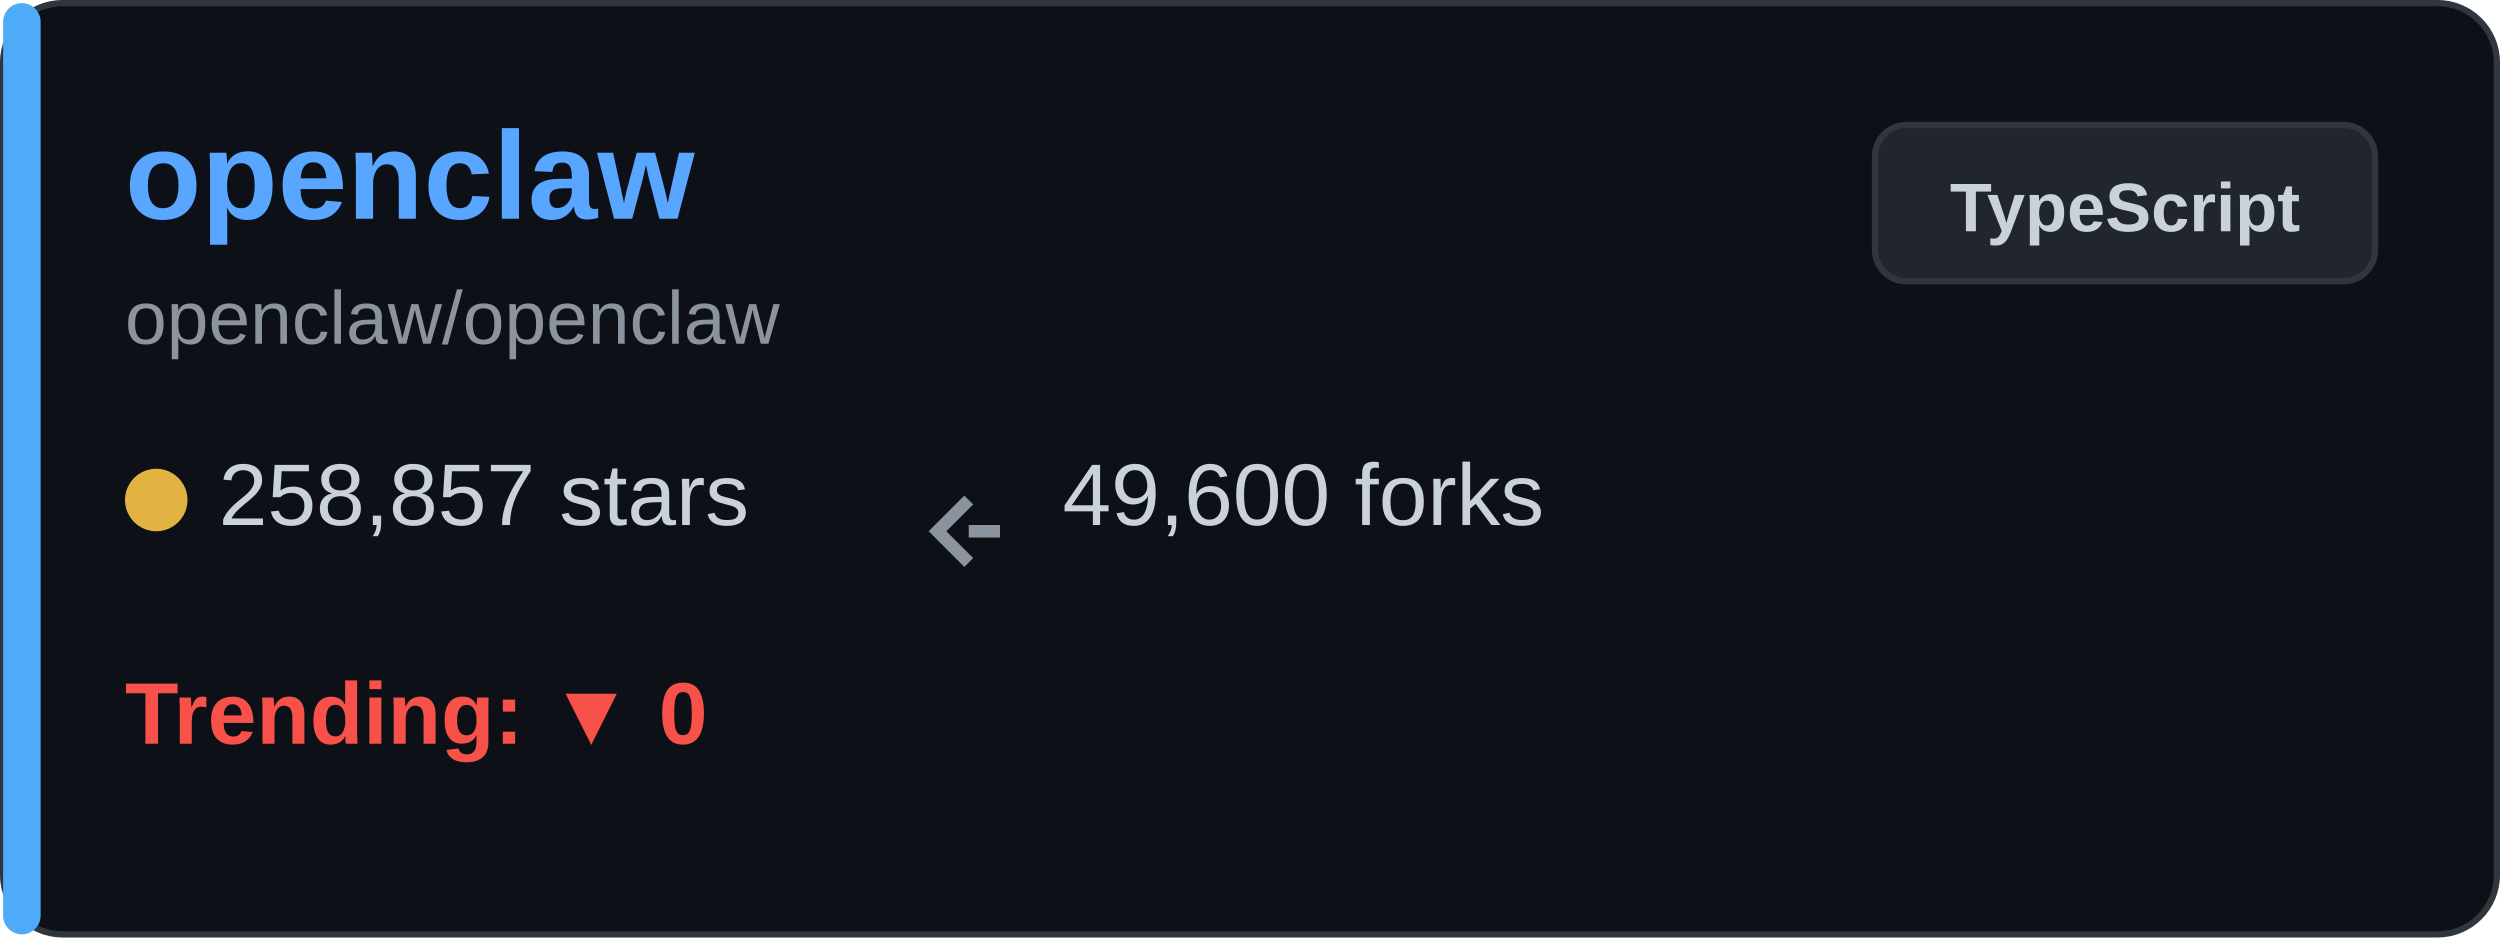
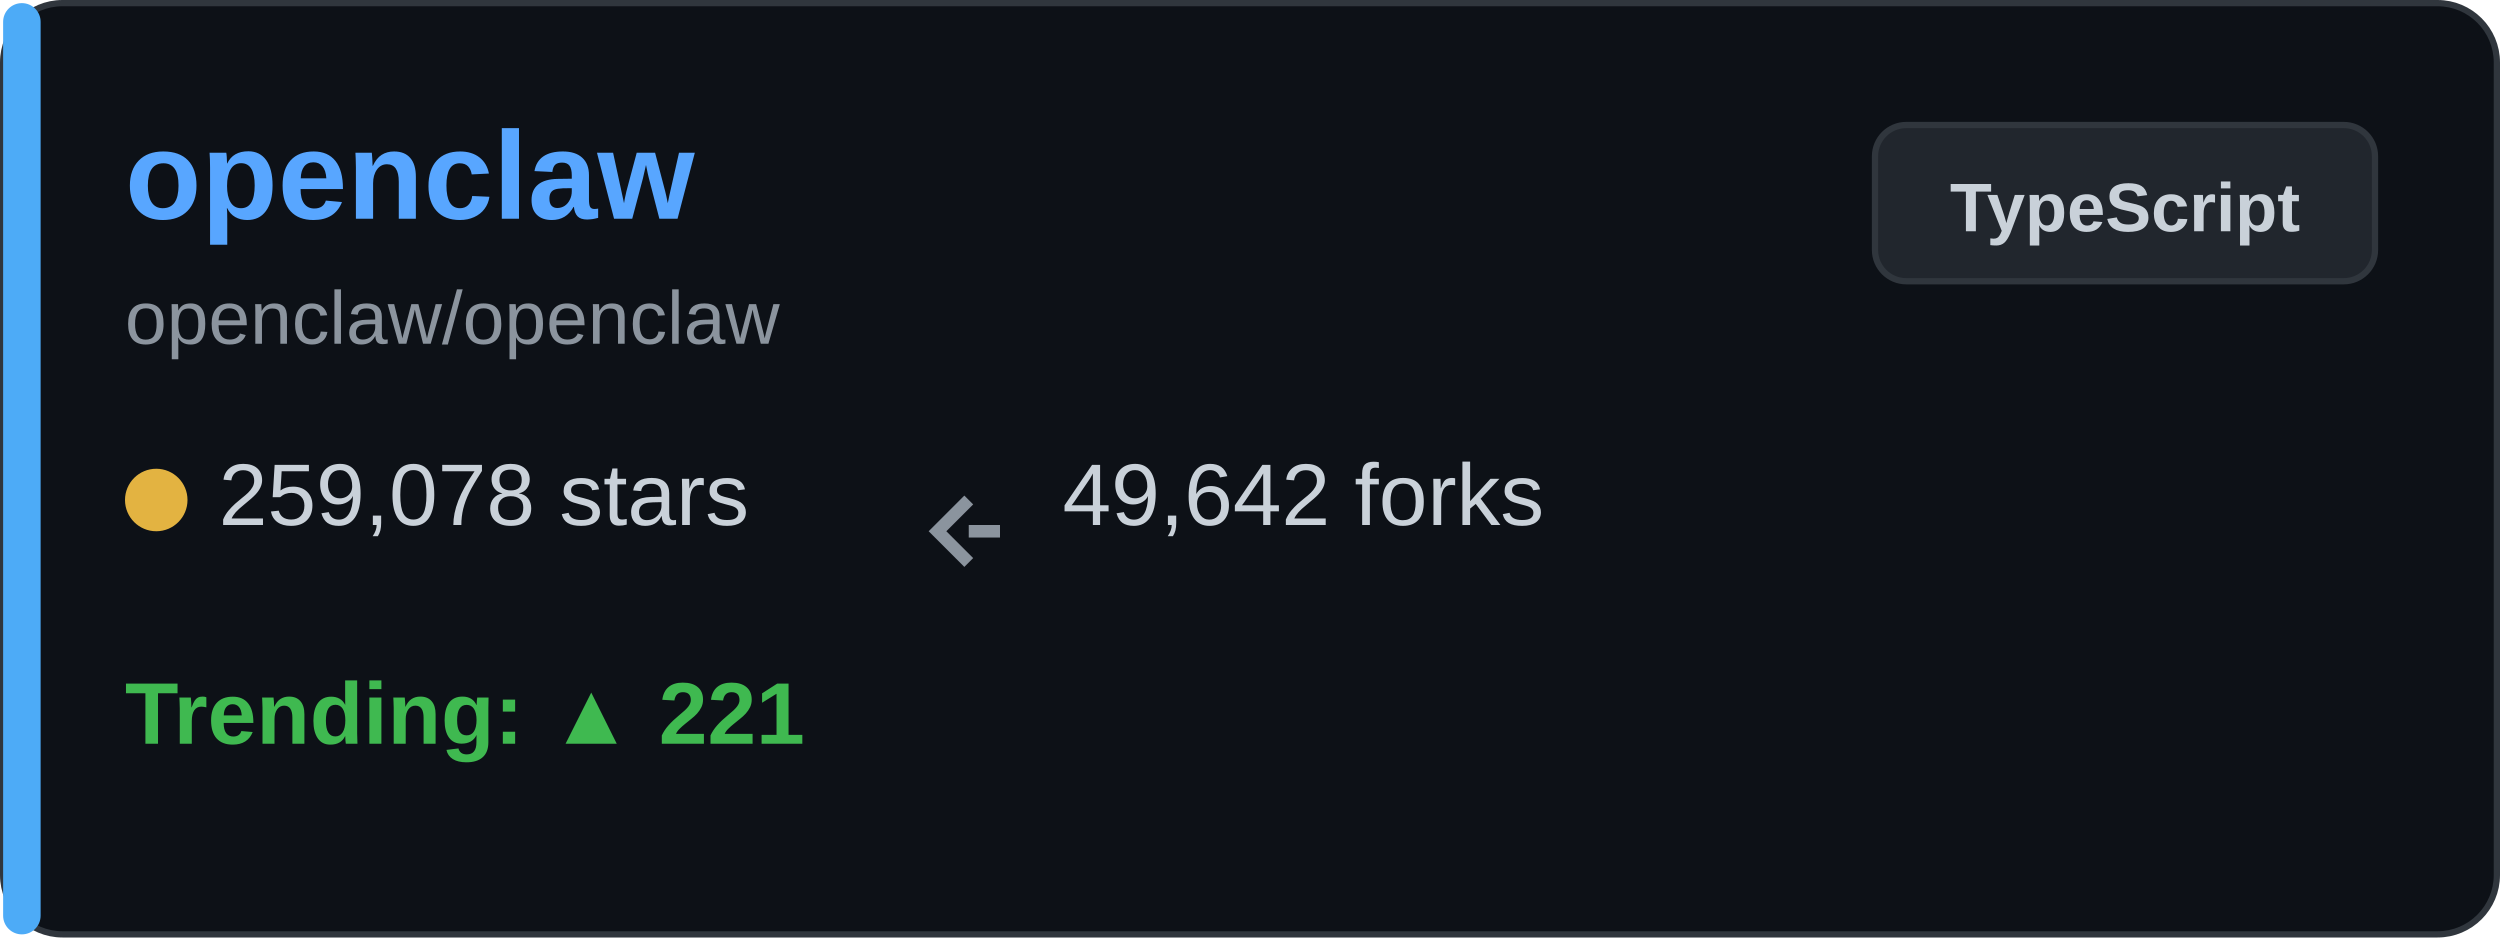
<svg xmlns="http://www.w3.org/2000/svg" width="400" height="150" viewBox="0 0 400 150" fill="none">
  <rect x="0.5" y="0.5" width="399" height="149" rx="9.5" fill="#0d1117" stroke="#30363d" />
  <rect x="0.5" y="0.5" width="6" height="149" rx="3" fill="#4dabf7" />
  <text x="20" y="35" font-family="Arial, sans-serif" font-size="20" font-weight="bold" fill="#58a6ff">openclaw</text>
  <text x="20" y="55" font-family="Arial, sans-serif" font-size="12" fill="#8b949e">openclaw/openclaw</text>
  <g transform="translate(20, 80)">
    <circle cx="5" cy="0" r="5" fill="#e3b341" />
-     <text x="15" y="4" font-family="Arial, sans-serif" font-size="14" fill="#c9d1d9">258,857 stars</text>
+     <text x="15" y="4" font-family="Arial, sans-serif" font-size="14" fill="#c9d1d9">259,078 stars</text>
  </g>
  <g transform="translate(150, 80)">
    <path d="M5 0 L0 5 L5 10 M5 5 L10 5" stroke="#8b949e" stroke-width="2" fill="none" />
-     <text x="20" y="4" font-family="Arial, sans-serif" font-size="14" fill="#c9d1d9">49,600 forks</text>
+     <text x="20" y="4" font-family="Arial, sans-serif" font-size="14" fill="#c9d1d9">49,642 forks</text>
  </g>
  <g transform="translate(20, 115)">
-     <text x="0" y="4" font-family="Arial, sans-serif" font-size="14" font-weight="bold" fill="#f85149">Trending: ▼ 0</text>
+     <text x="0" y="4" font-family="Arial, sans-serif" font-size="14" font-weight="bold" fill="#3fb950">Trending: ▲ 221</text>
  </g>
  <rect x="300" y="20" width="80" height="25" rx="5" fill="#21262d" stroke="#30363d" />
  <text x="340" y="37" font-family="Arial, sans-serif" font-size="11" font-weight="bold" fill="#c9d1d9" text-anchor="middle">TypeScript</text>
</svg>
